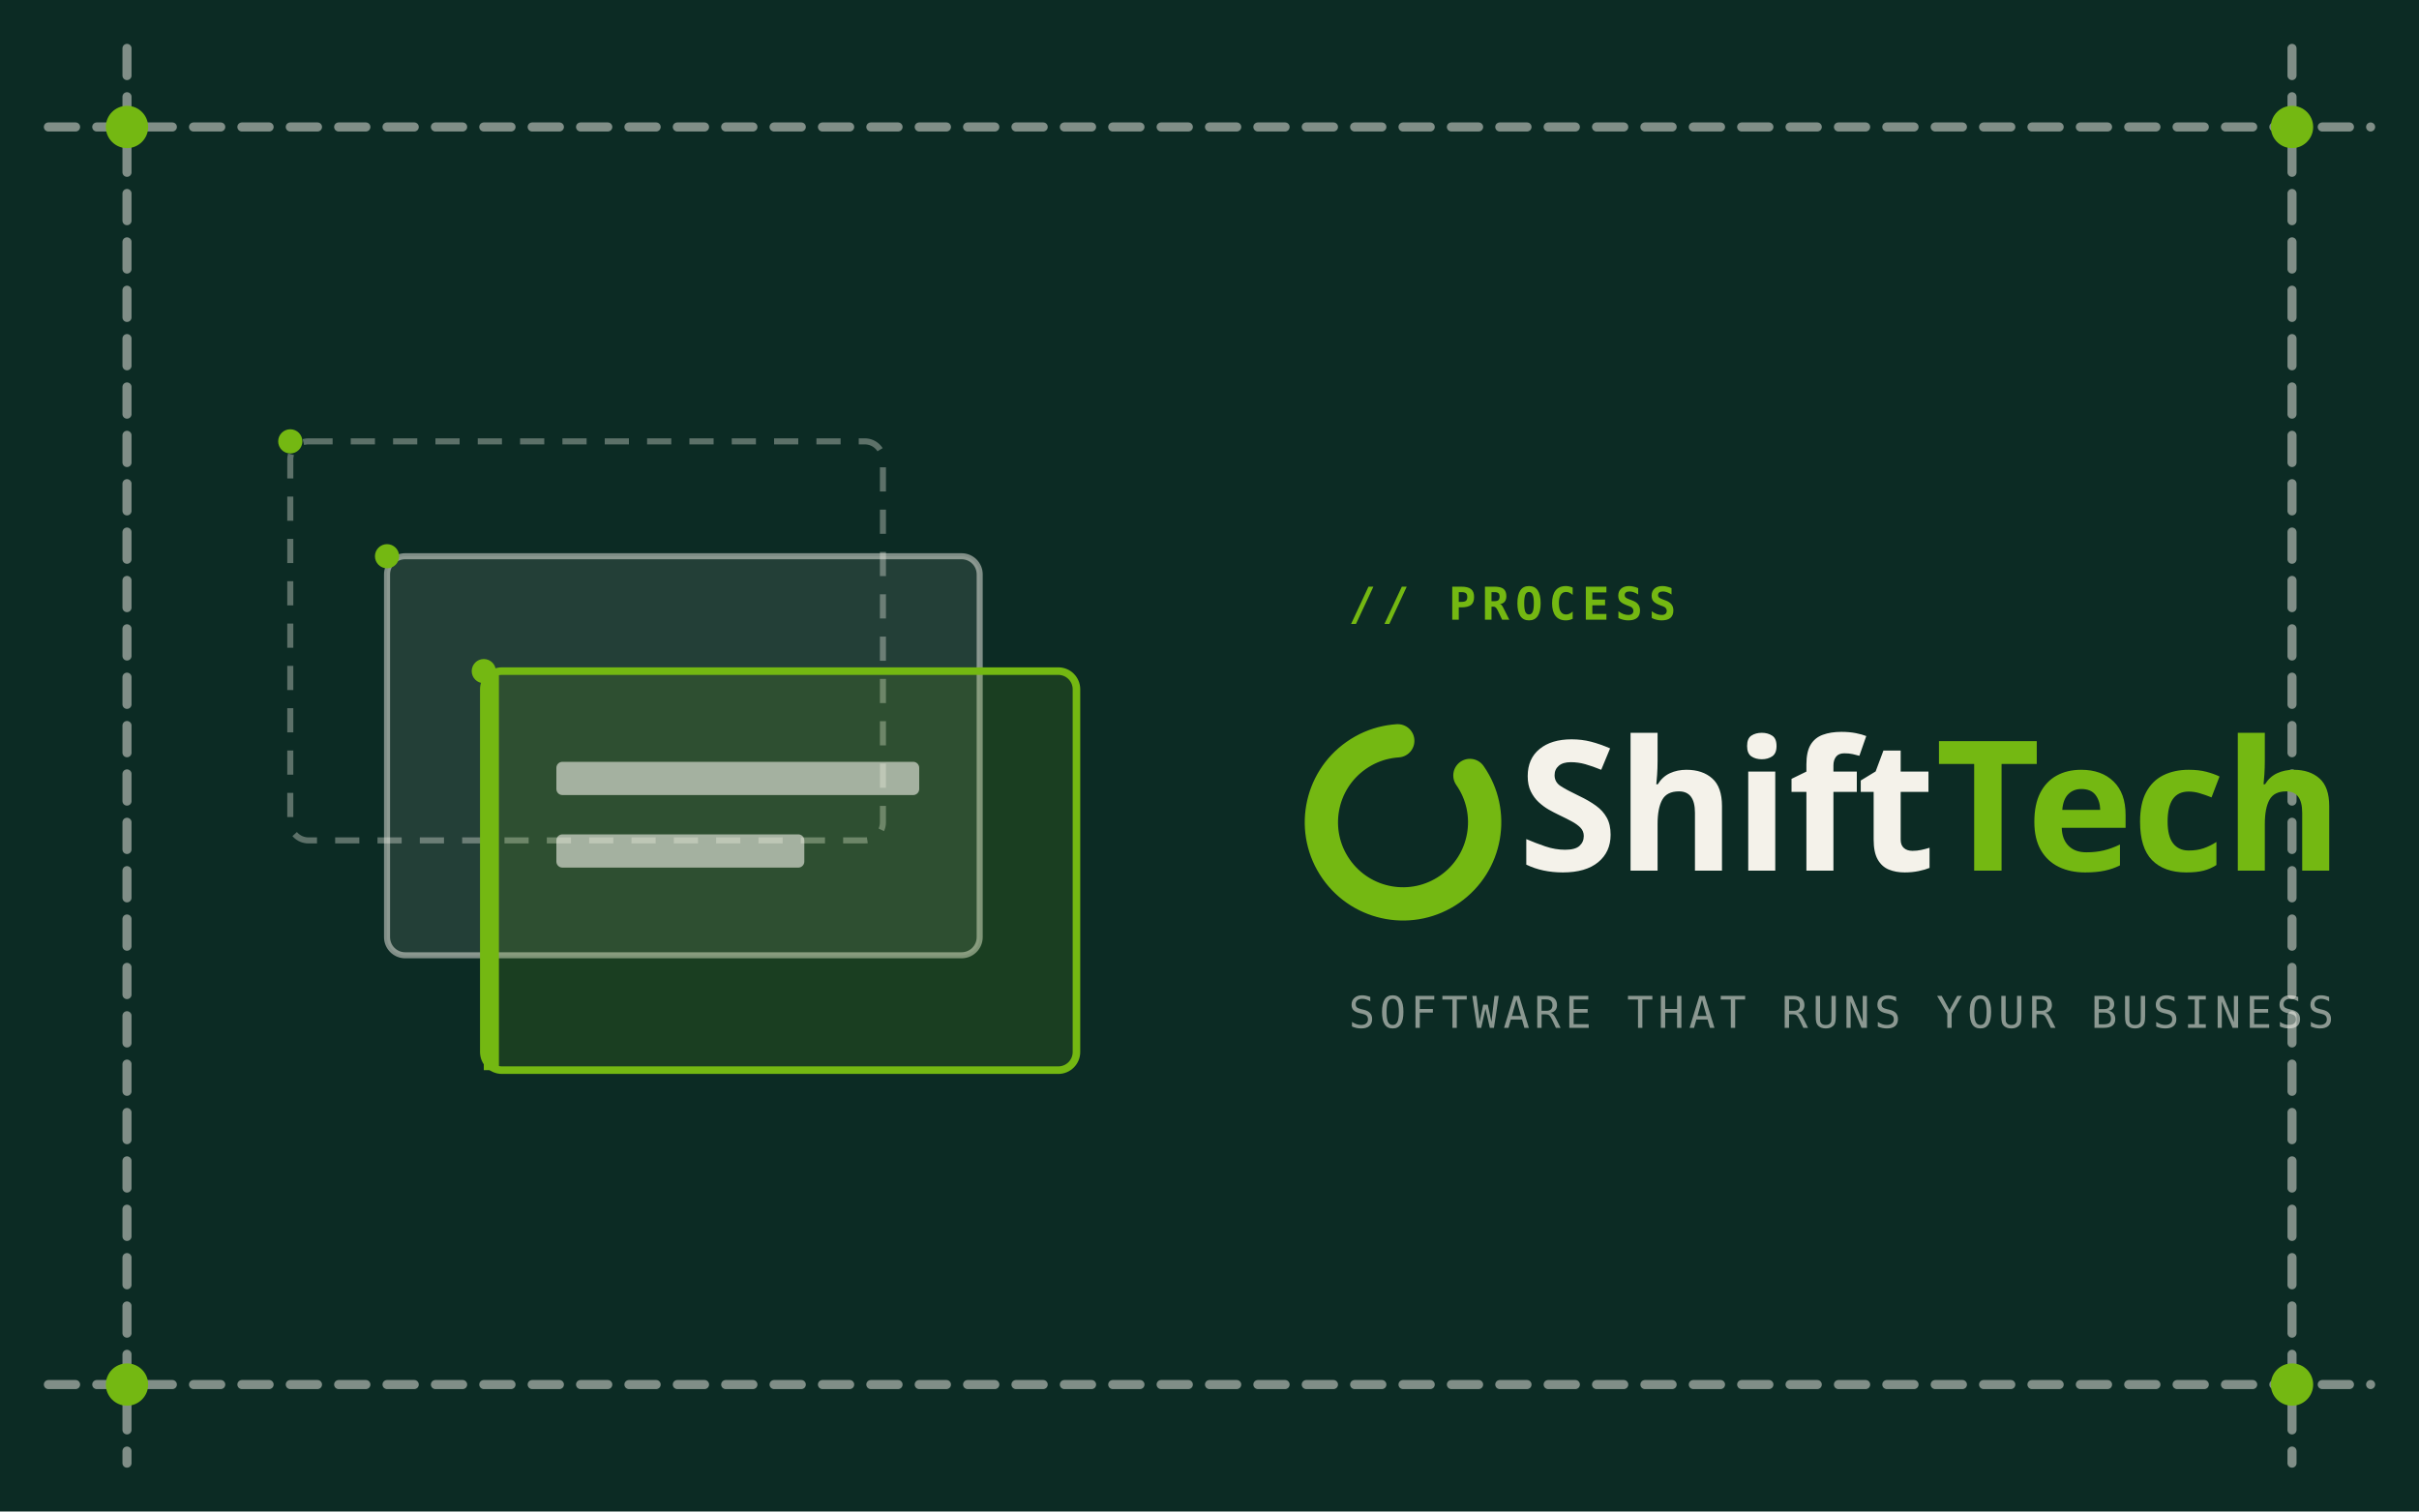
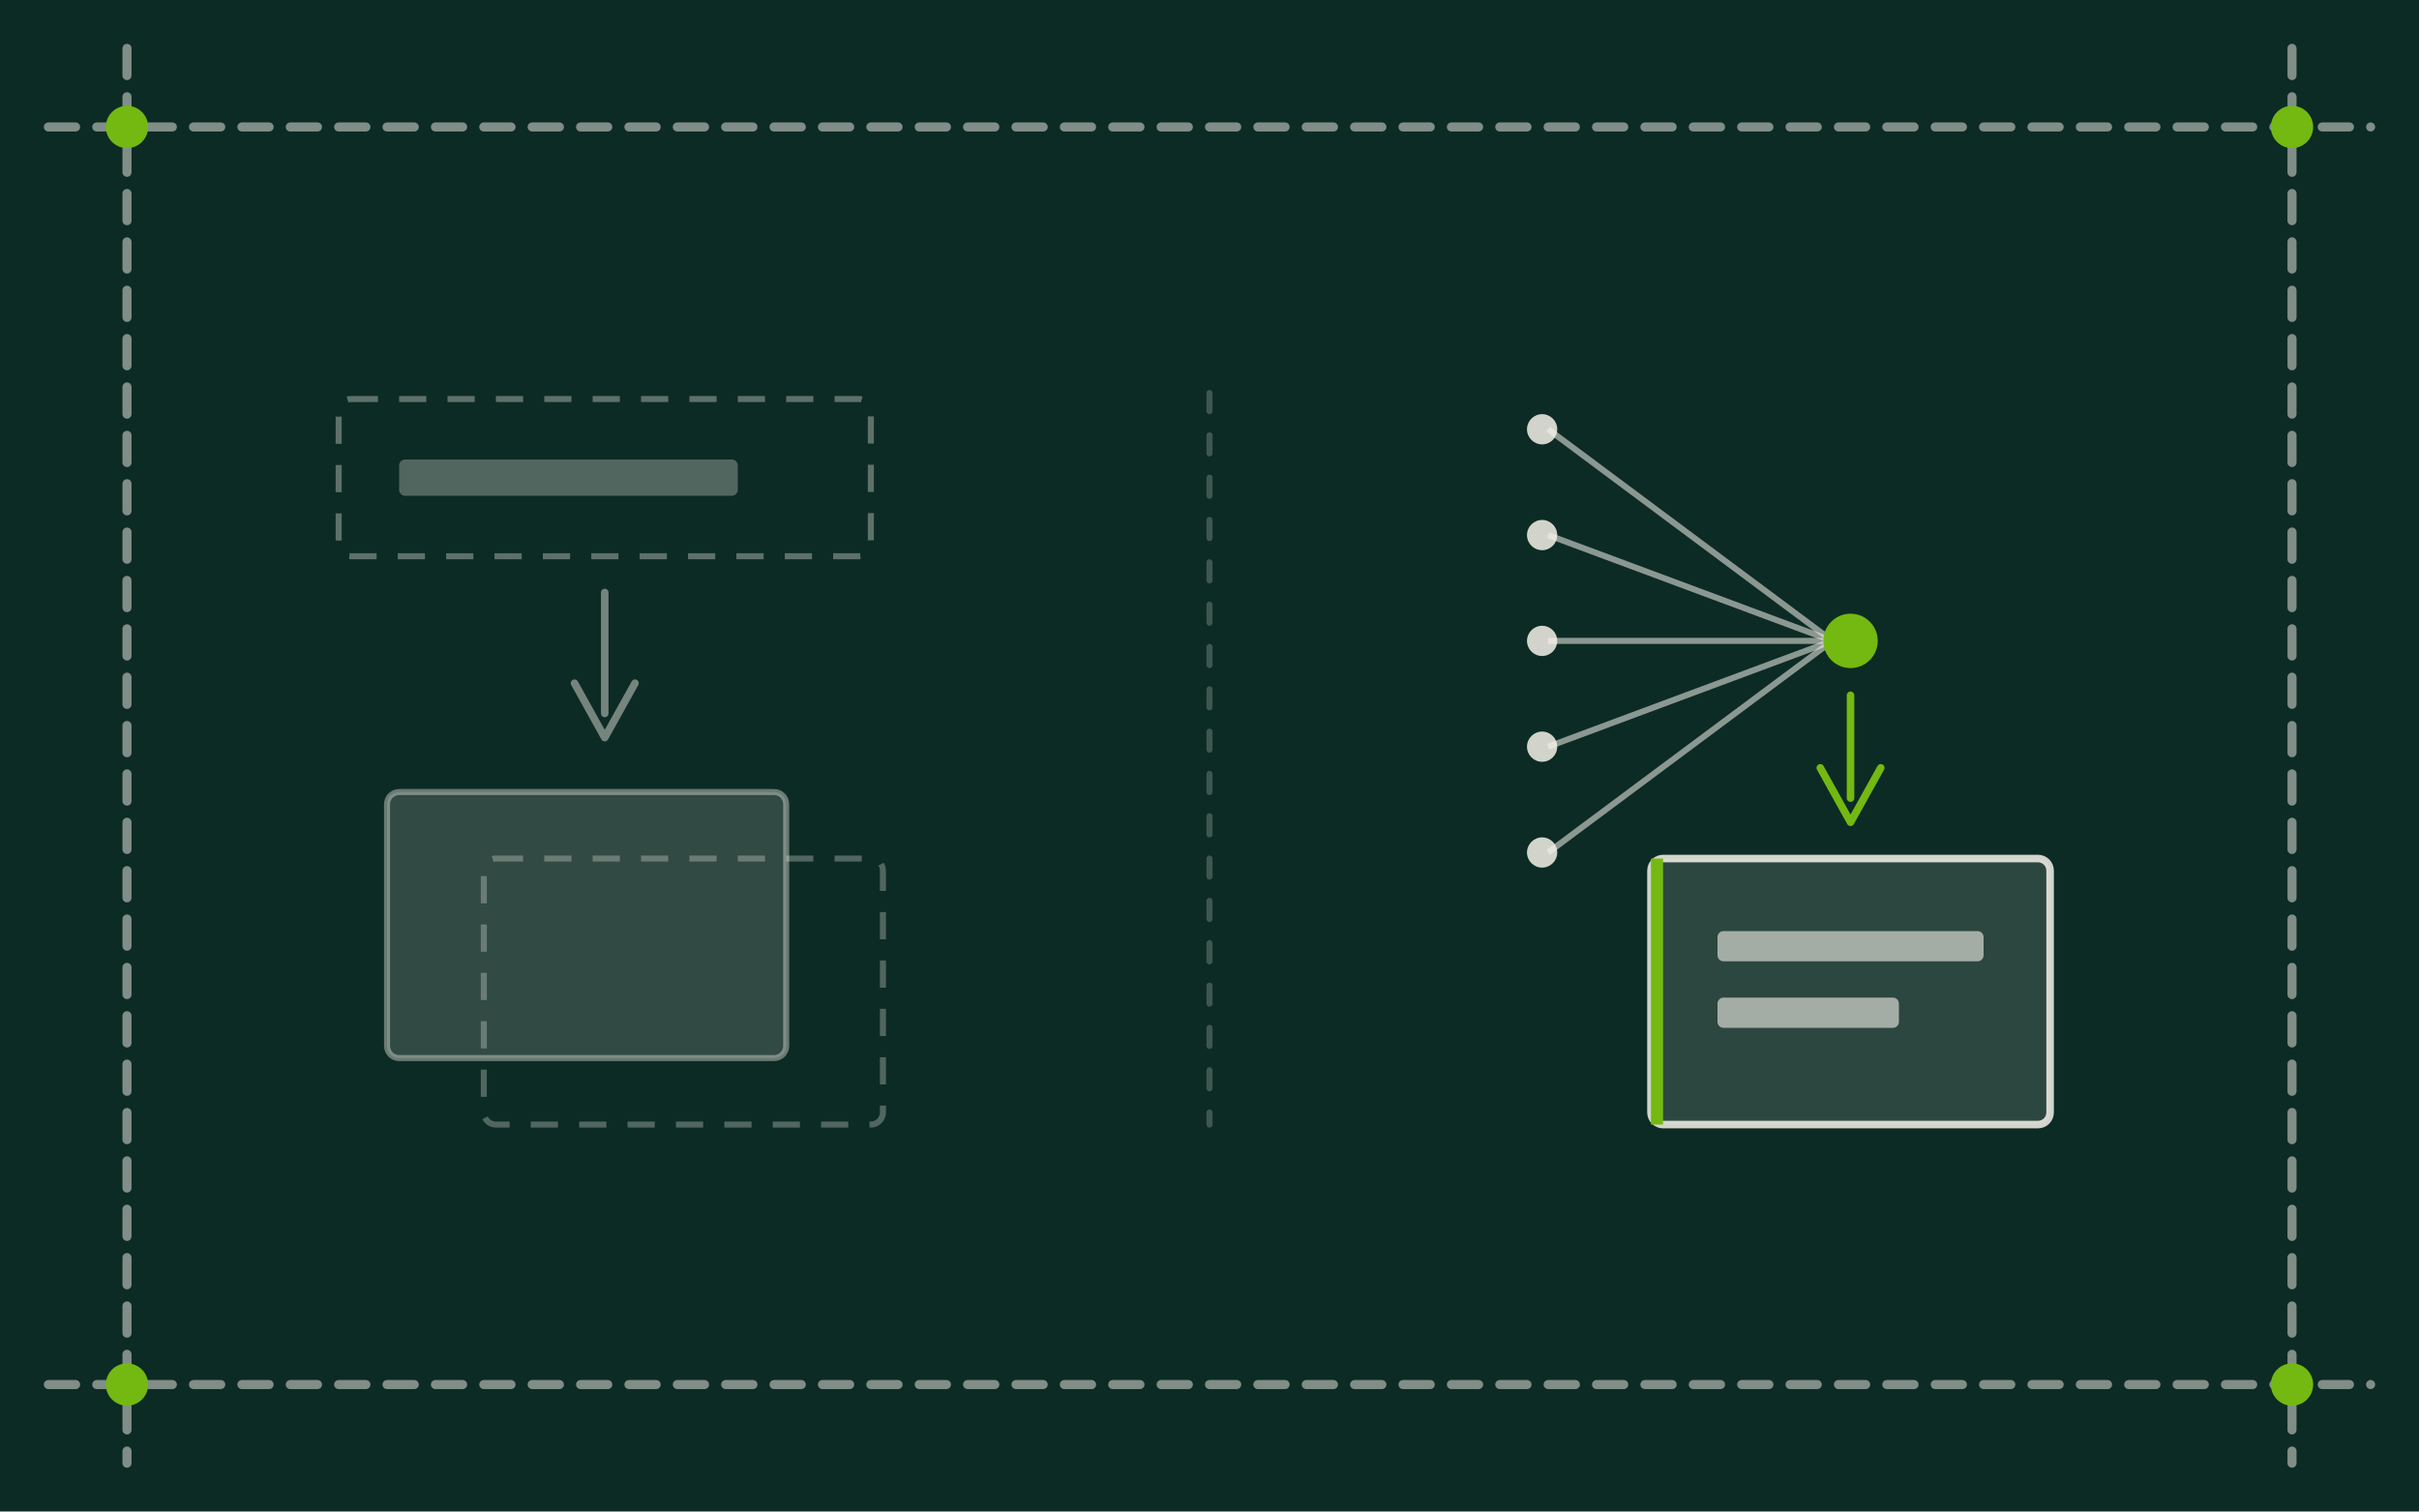
- <svg xmlns="http://www.w3.org/2000/svg" viewBox="0 0 800 500" role="img" aria-label="The ShiftTech wordmark beside a flat stack of three layered cards, with the tagline Software that runs your business.">
+ <svg xmlns="http://www.w3.org/2000/svg" viewBox="0 0 800 500" role="img" aria-label="On the left, a brief feeding straight into a build that lands offset from what was needed. On the right, five questions converging on a defined problem, and a build that lands exactly on its outline.">
  <rect width="800" height="500" fill="#0C2B24" />
  <g stroke="rgba(244,242,234,.5)" stroke-width="3" stroke-dasharray="9 7" stroke-linecap="round">
    <line x1="16" y1="42" x2="784" y2="42" />
    <line x1="16" y1="458" x2="784" y2="458" />
    <line x1="42" y1="16" x2="42" y2="484" />
    <line x1="758" y1="16" x2="758" y2="484" />
  </g>
  <g fill="#74B812">
    <circle cx="42" cy="42" r="7" />
    <circle cx="758" cy="42" r="7" />
    <circle cx="42" cy="458" r="7" />
    <circle cx="758" cy="458" r="7" />
  </g>
-   <g>
-     <rect x="96" y="146" width="196" height="132" rx="6" fill="none" stroke="rgba(244,242,234,.35)" stroke-width="2" stroke-dasharray="8 6" />
-     <circle cx="96" cy="146" r="4" fill="#74B812" />
-     <rect x="128" y="184" width="196" height="132" rx="6" fill="rgba(244,242,234,.1)" stroke="rgba(244,242,234,.5)" stroke-width="2" />
-     <circle cx="128" cy="184" r="4" fill="#74B812" />
-     <rect x="160" y="222" width="196" height="132" rx="6" fill="rgba(116,184,18,.14)" stroke="#74B812" stroke-width="2.5" />
-     <rect x="160" y="222" width="5" height="132" fill="#74B812" />
-     <circle cx="160" cy="222" r="4" fill="#74B812" />
-     <g fill="rgba(244,242,234,.6)">
-       <rect x="184" y="252" width="120" height="11" rx="2" />
-       <rect x="184" y="276" width="82" height="11" rx="2" />
-     </g>
+   <rect x="112" y="132" width="176" height="52" rx="4" fill="none" stroke="rgba(244,242,234,.35)" stroke-width="2" stroke-dasharray="9 7" />
+   <rect x="132" y="152" width="112" height="12" rx="2" fill="rgba(244,242,234,.3)" />
+   <line x1="200" y1="196" x2="200" y2="236" stroke="rgba(244,242,234,.45)" stroke-width="2.5" stroke-linecap="round" />
+   <path d="M190 226 L200 244 L210 226" fill="none" stroke="rgba(244,242,234,.45)" stroke-width="2.5" stroke-linecap="round" stroke-linejoin="round" />
+   <rect x="160" y="284" width="132" height="88" rx="4" fill="none" stroke="rgba(244,242,234,.3)" stroke-width="2" stroke-dasharray="9 7" />
+   <rect x="128" y="262" width="132" height="88" rx="4" fill="rgba(244,242,234,.16)" stroke="rgba(244,242,234,.4)" stroke-width="2" />
+   <line x1="400" y1="130" x2="400" y2="372" stroke="rgba(244,242,234,.22)" stroke-width="2" stroke-dasharray="6 8" stroke-linecap="round" />
+   <g stroke="rgba(244,242,234,.55)" stroke-width="2">
+     <line x1="512" y1="142" x2="606" y2="212" />
+     <line x1="512" y1="177" x2="606" y2="212" />
+     <line x1="512" y1="212" x2="606" y2="212" />
+     <line x1="512" y1="247" x2="606" y2="212" />
+     <line x1="512" y1="282" x2="606" y2="212" />
  </g>
-   <g font-family="Instrument Sans, ui-sans-serif, system-ui, sans-serif">
-     <text x="446" y="205" font-family="Cascadia Code, Consolas, ui-monospace, monospace" font-size="15" font-weight="600" letter-spacing="2" fill="#74B812">// PROCESS</text>
-     <circle cx="464" cy="272" r="27" fill="none" stroke="#74B812" stroke-width="11" stroke-dasharray="142 40" stroke-linecap="round" transform="rotate(-35 464 272)" />
-     <text x="502" y="288" font-size="60" font-weight="700" letter-spacing="-.5" fill="#F4F2EA">Shift<tspan fill="#74B812">Tech</tspan>
-     </text>
-     <text x="446" y="340" font-family="Cascadia Code, Consolas, ui-monospace, monospace" font-size="14.5" letter-spacing="1.5" fill="rgba(244,242,234,.55)">SOFTWARE THAT RUNS YOUR BUSINESS</text>
+   <g fill="rgba(244,242,234,.85)">
+     <circle cx="510" cy="142" r="5" />
+     <circle cx="510" cy="177" r="5" />
+     <circle cx="510" cy="212" r="5" />
+     <circle cx="510" cy="247" r="5" />
+     <circle cx="510" cy="282" r="5" />
+   </g>
+   <circle cx="612" cy="212" r="9" fill="#74B812" />
+   <line x1="612" y1="230" x2="612" y2="264" stroke="#74B812" stroke-width="2.5" stroke-linecap="round" />
+   <path d="M602 254 L612 272 L622 254" fill="none" stroke="#74B812" stroke-width="2.5" stroke-linecap="round" stroke-linejoin="round" />
+   <rect x="546" y="284" width="132" height="88" rx="4" fill="rgba(244,242,234,.14)" stroke="rgba(244,242,234,.85)" stroke-width="2.5" />
+   <rect x="546" y="284" width="4" height="88" fill="#74B812" />
+   <g fill="rgba(244,242,234,.6)">
+     <rect x="568" y="308" width="88" height="10" rx="2" />
+     <rect x="568" y="330" width="60" height="10" rx="2" />
  </g>
</svg>
